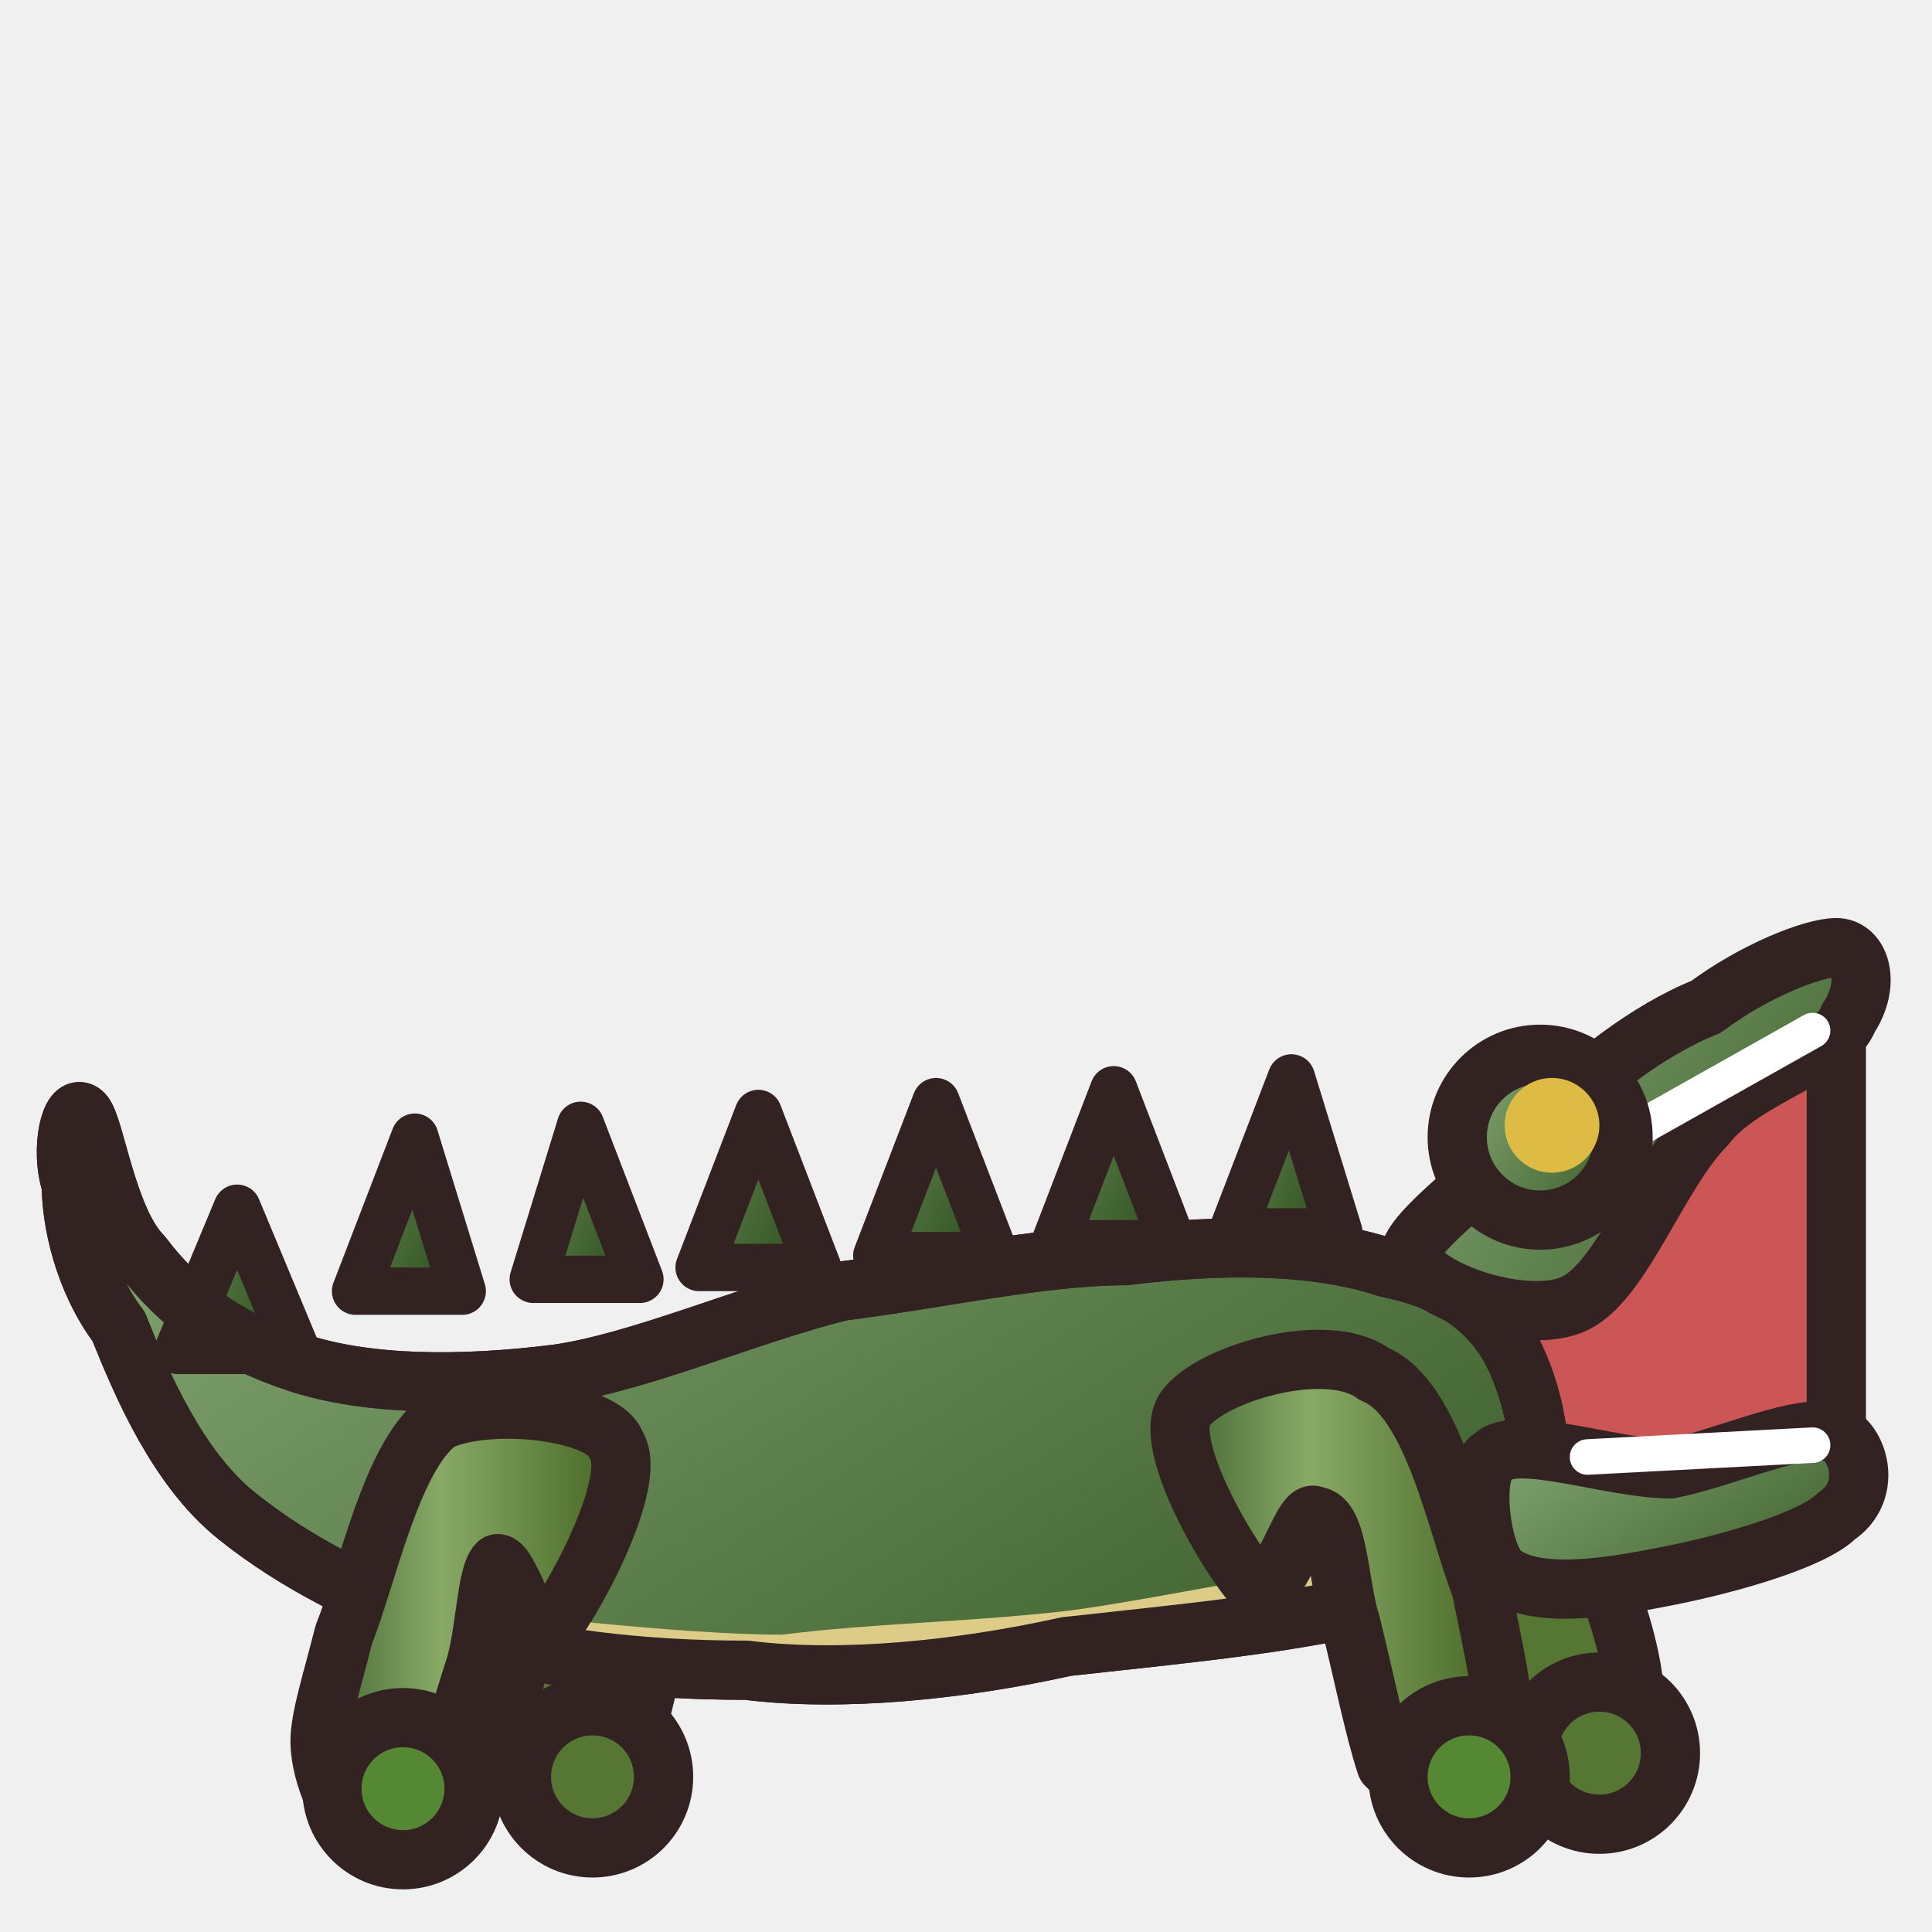
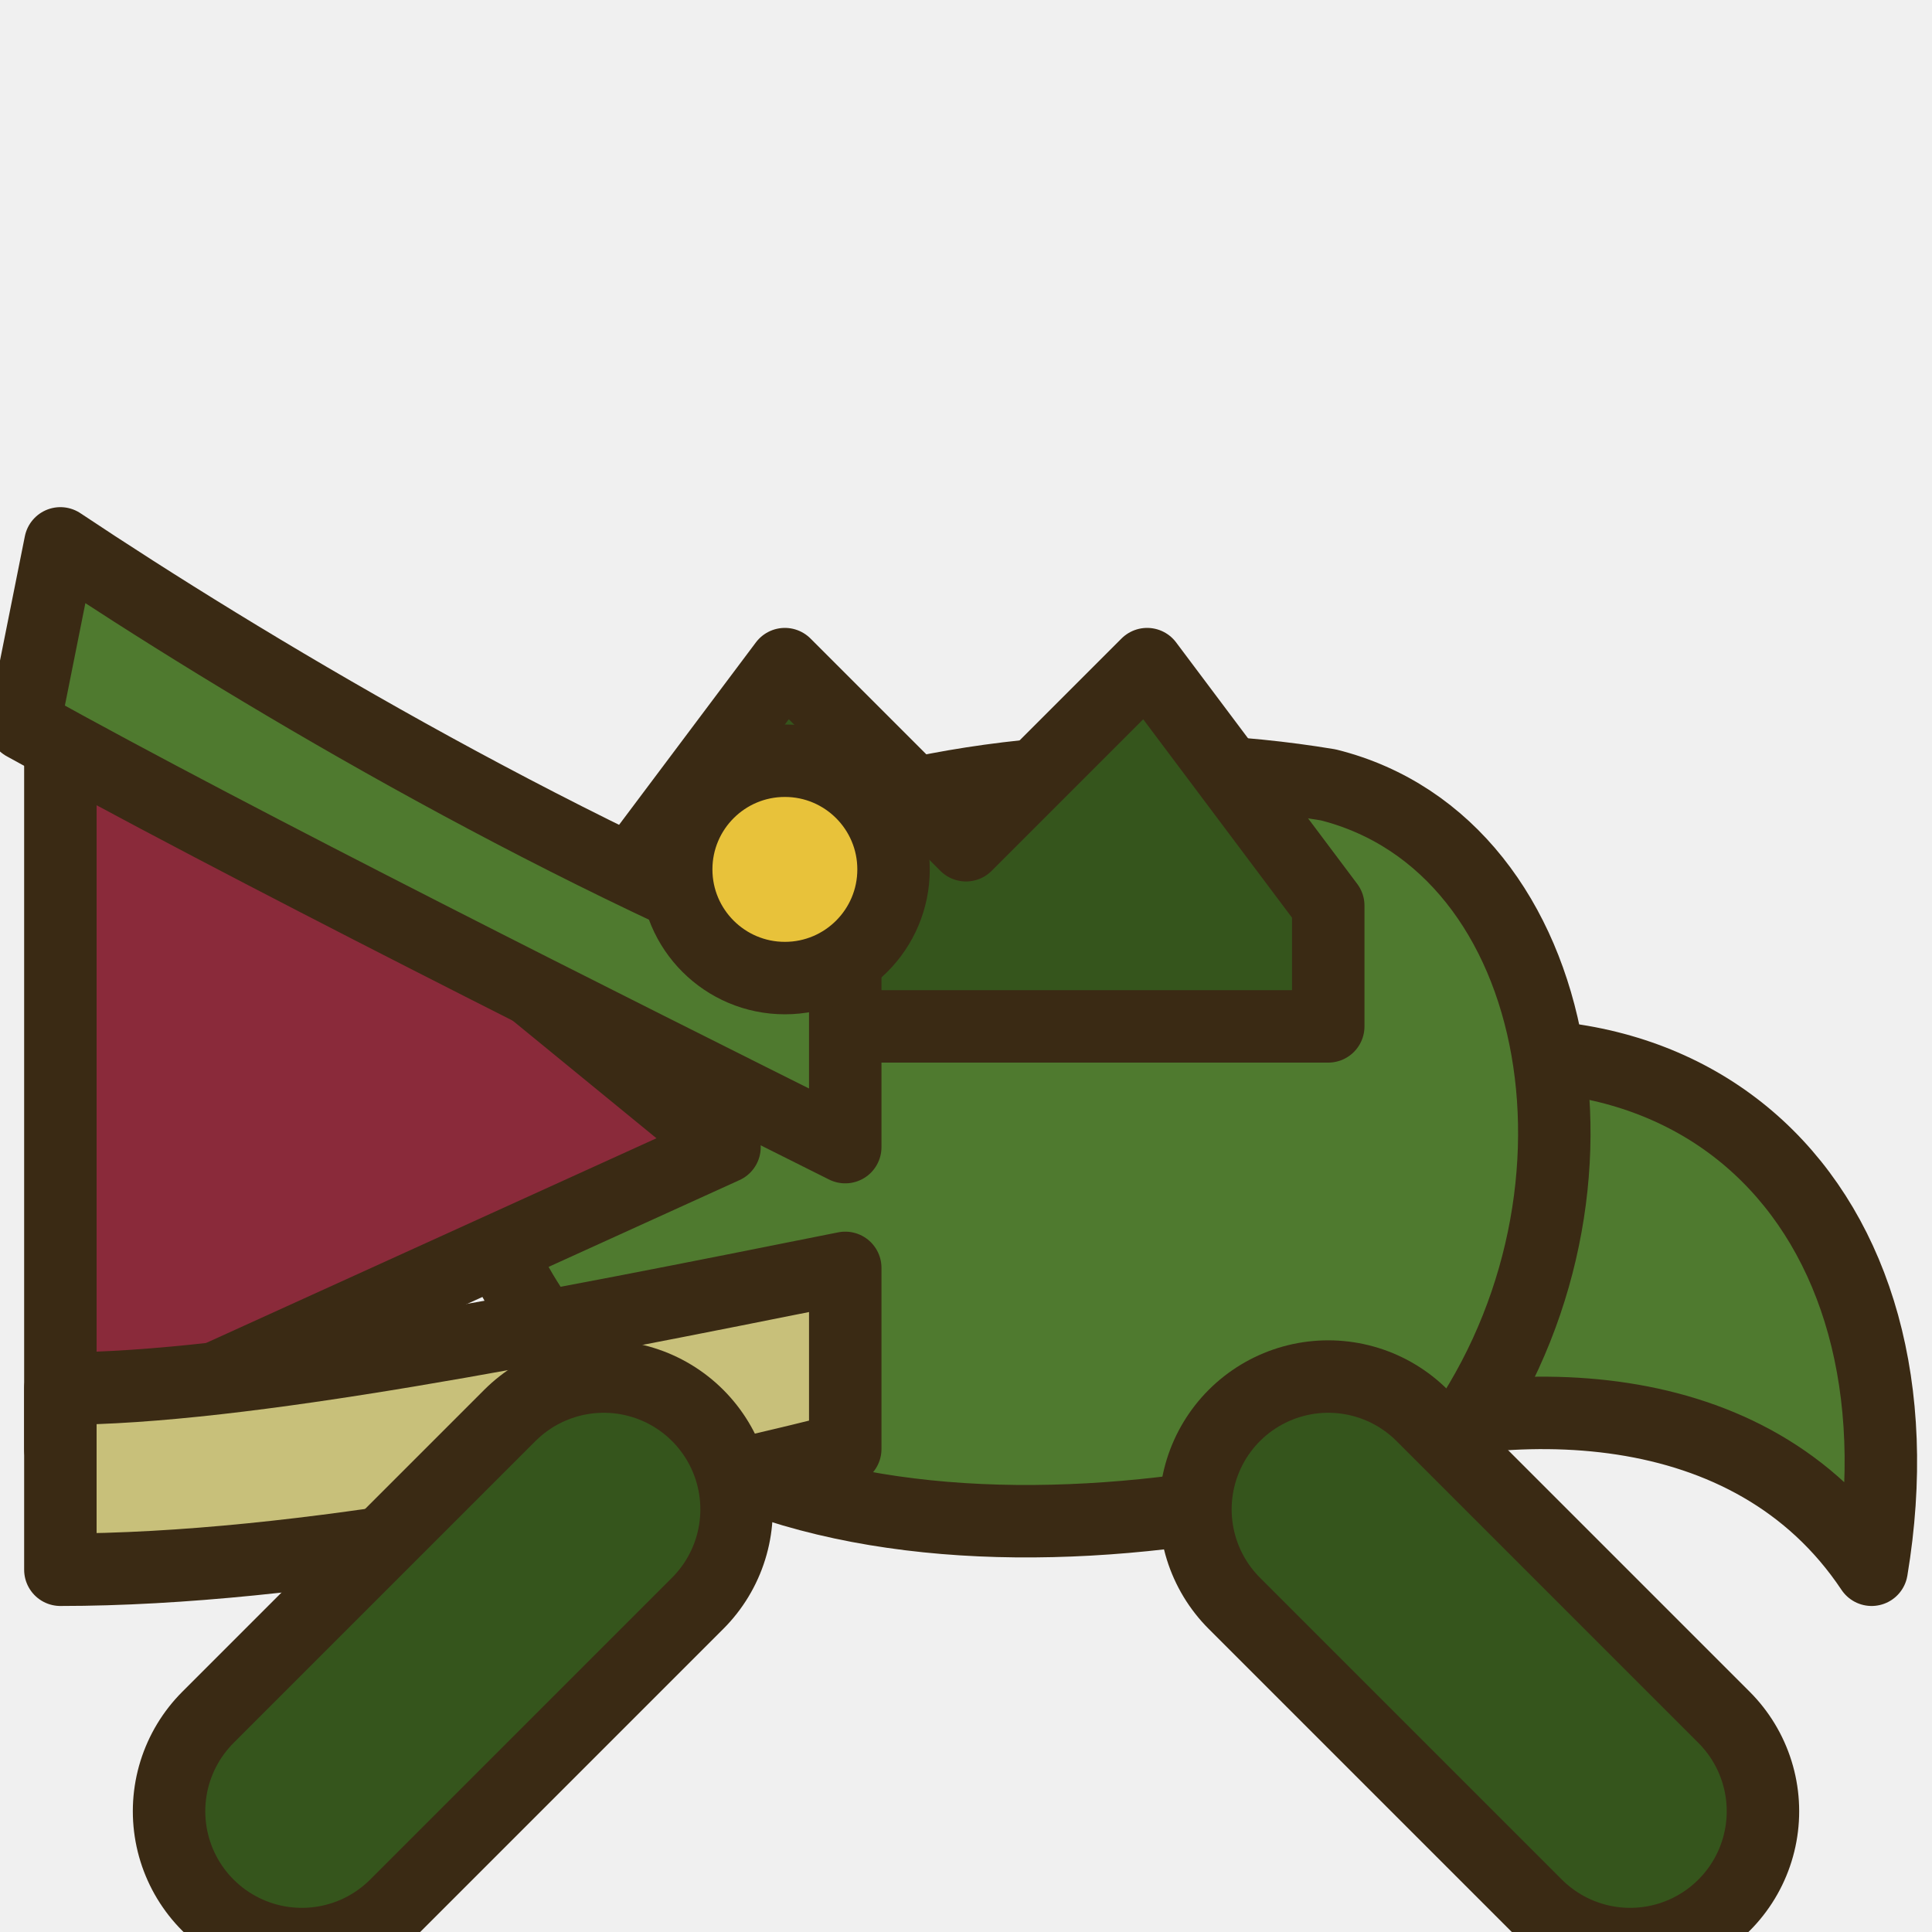
<svg xmlns="http://www.w3.org/2000/svg" viewBox="0 0 16 16">
-   <defs>
-     <linearGradient id="g0" y2=".6">
-       <stop stop-color="#8a7" />
-       <stop offset="1" stop-color="#463" />
-     </linearGradient>
-     <linearGradient id="g1" y2=".6">
-       <stop stop-color="#685" />
-       <stop offset="1" stop-color="#352" />
-     </linearGradient>
-     <linearGradient id="g2">
-       <stop stop-color="#463" />
-       <stop offset=".4" stop-color="#8a6" />
-       <stop offset="1" stop-color="#462" />
-     </linearGradient>
-     <path id="p0" d="M.6,9.4c.1,.1 .2,.9 .5,1.2 .3,.4 .7,.7 1.3,.9 .6,.2 1.4,.2 2.2,.1 .7-.1 1.6-.5 2.4-.7 .8-.1 1.7-.3 2.4-.3 .8-.1 1.6-.1 2.2,.1 .5,.1 .8,.3 1,.6 .2,.3 .4,1 .2,1.3-.2,.4-.6,.7-1.2,.9-.7,.2-1.8,.3-2.7,.4-.9,.2-1.9,.3-2.7,.2-.9,0-1.7-.1-2.4-.3-.8-.3-1.4-.6-1.9-1-.5-.4-.8-1.1-1-1.6-.3-.4-.4-.9-.4-1.2-.1-.3 0-.7 .1-.6Z" />
-   </defs>
-   <g transform="translate(0.10 0.00) scale(0.981)" stroke="#322" stroke-width=".5" stroke-linejoin="round" stroke-linecap="round">
-     <path d="M11.8,12.9c.1,.1 .3-.6 .4-.5 .1,.1 .1,.7 .2,1 .1,.4 .1,.9 .3,1.2 .1,.3 .4,.5 .6,.4 .2,0 .3-.3 .4-.6 0-.3-.1-.7-.3-1.2-.1-.6-.2-1.6-.6-2-.3-.3-1.3-.2-1.5,.1-.1,.2 .3,1.4 .5,1.6Z" fill="#573" />
-     <circle cx="13.4" cy="14.8" r=".6" fill="#573" />
-     <path d="M6.4,11.7c-.1-.3-1-.4-1.3-.1-.4,.3-.5,1.3-.7,1.8-.1,.5-.2,.9-.2,1.2 0,.3 .2,.6 .4,.6 .1,.1 .4-.1 .6-.4 .1-.2 .2-.8 .3-1.1 .1-.3 .1-.9 .2-1 .1,0 .1,.7 .2,.5 .2-.2 .7-1.3 .5-1.5Z" fill="#573" />
-     <circle cx="4.9" cy="15" r=".6" fill="#573" />
-     <path d="M12.1,10.9l2.2-1.7 1.1-.6 0,3.6L14,12.5l-1.6,0Z" fill="#c55" />
-     <use href="#p0" fill="url(#g0)" />
-     <path d="M4,13.6c0,0 1.6,.2 2.5,.2 .8-.1 1.5-.1 2.4-.2 .8-.1 2.6-.5 2.7-.4 .1,.1-1.3,.7-2.2,.8-.8,.2-2.1,.2-2.9,.2-.9-.1-2.5-.5-2.5-.6Z" fill="#dc8" stroke="none" />
-     <path d="M1.4,11.4l.5-1.2 .5,1.2Z" fill="url(#g1)" stroke-width=".4" />
-     <path d="M2.9,10.9l.5-1.3 .4,1.3Z" fill="url(#g1)" stroke-width=".4" />
-     <path d="M4.4,10.8l.4-1.3 .5,1.3Z" fill="url(#g1)" stroke-width=".4" />
-     <path d="M5.8,10.7l.5-1.3 .5,1.3Z" fill="url(#g1)" stroke-width=".4" />
-     <path d="M7.3,10.6l.5-1.3 .5,1.3Z" fill="url(#g1)" stroke-width=".4" />
-     <path d="M8.8,10.5l.5-1.3 .5,1.3Z" fill="url(#g1)" stroke-width=".4" />
-     <path d="M10.3,10.4l.5-1.3 .4,1.3Z" fill="url(#g1)" stroke-width=".4" />
-     <use href="#p0" fill="none" />
-     <path d="M11.8,10.6c0-.2 .7-.7 1.1-1.1 .4-.4 .9-.8 1.4-1 .4-.3 .9-.5 1.1-.5 .2,0 .3,.3 .1,.6-.1,.3-.9,.5-1.2,.9-.4,.4-.7,1.3-1.1,1.5-.4,.2-1.3-.1-1.4-.4Z" fill="url(#g0)" />
-     <path d="M12.5,12.3c.2-.2 1,.1 1.5,.1 .5-.1 1.1-.4 1.4-.3 .2,.1 .3,.5 0,.7-.2,.2-.9,.4-1.4,.5-.5,.1-1.1,.2-1.4,0-.2-.1-.3-.9-.1-1Z" fill="url(#g0)" />
-     <path d="M13.6,9.6l1.6-.9m-1.9,3.6l1.9-.1" fill="none" stroke="#fff" stroke-width=".3" />
-     <circle cx="12.9" cy="9.6" r=".7" fill="url(#g0)" />
-     <circle cx="13" cy="9.5" r=".4" fill="#db4" stroke="none" />
-     <path d="M10.5,13.4c.2,.1 .4-.7 .5-.6 .2,0 .2,.6 .3,.9 .1,.4 .2,.9 .3,1.2 .2,.2 .5,.4 .6,.4 .2,0 .4-.3 .4-.6 0-.4-.1-.8-.2-1.3-.2-.5-.4-1.6-.9-1.8-.4-.3-1.4,0-1.6,.3-.2,.3 .4,1.3 .6,1.5Z" fill="url(#g2)" />
-     <circle cx="12.3" cy="15" r=".6" fill="#583" />
-     <path d="M5.1,12.2C5,11.9 4,11.8 3.6,12c-.4,.3-.6,1.3-.8,1.8-.1,.4-.2,.7-.2,.9 0,.3 .2,.7 .3,.7 .2,.1 .5-.2 .7-.4 .1-.2 .2-.6 .3-.9 .1-.3 .1-.8 .2-.9 .1,0 .3,.7 .4,.6 .2-.2 .8-1.3 .6-1.6Z" fill="url(#g2)" />
-     <circle cx="3.3" cy="15.1" r=".6" fill="#583" />
+   <g stroke="#3a2a14" stroke-width="0.6" stroke-linejoin="round" stroke-linecap="round">
+     <path d="M11,9 C14,8 16,10 15.5,13 C14.5,11.5 12.5,11.5 11,12Z" fill="#4f7a2f" />
+     <path d="M4,10 C4,7 8,6 11,6.5 C13,7 13.5,10 12,12 C9,13 5,13 4,10 Z" fill="#4f7a2f" />
+     <polygon points="5,7.5 6.5,5.5 8,7 9.5,5.5 11,7.5 11,8.5 5,8.5" fill="#35551c" />
+     <polygon points="6,9.5 0.5,5 0.5,12" fill="#8a2a3a" />
+     <path d="M7,8 C4.5,7 2,5.5 0.5,4.5 L0.2,6 C2,7 5,8.5 7,9.5Z" fill="#4f7a2f" />
+     <path d="M7,10.5 C4.5,11 2,11.5 0.5,11.5 L0.5,13 C2.5,13 5,12.5 7,12Z" fill="#c8c07a" />
+     <circle cx="6.5" cy="7.2" r="0.9" fill="#e8c23a" />
+     <path d="M5,12.5 L2.5,15" fill="none" stroke="#3a2a14" stroke-width="2.8" />
+     <path d="M5,12.5 L2.5,15" fill="none" stroke="#35551c" stroke-width="1.6" />
+     <path d="M11,12.5 L13.5,15" fill="none" stroke="#3a2a14" stroke-width="2.8" />
+     <path d="M11,12.5 L13.5,15" fill="none" stroke="#35551c" stroke-width="1.6" />
  </g>
</svg>
